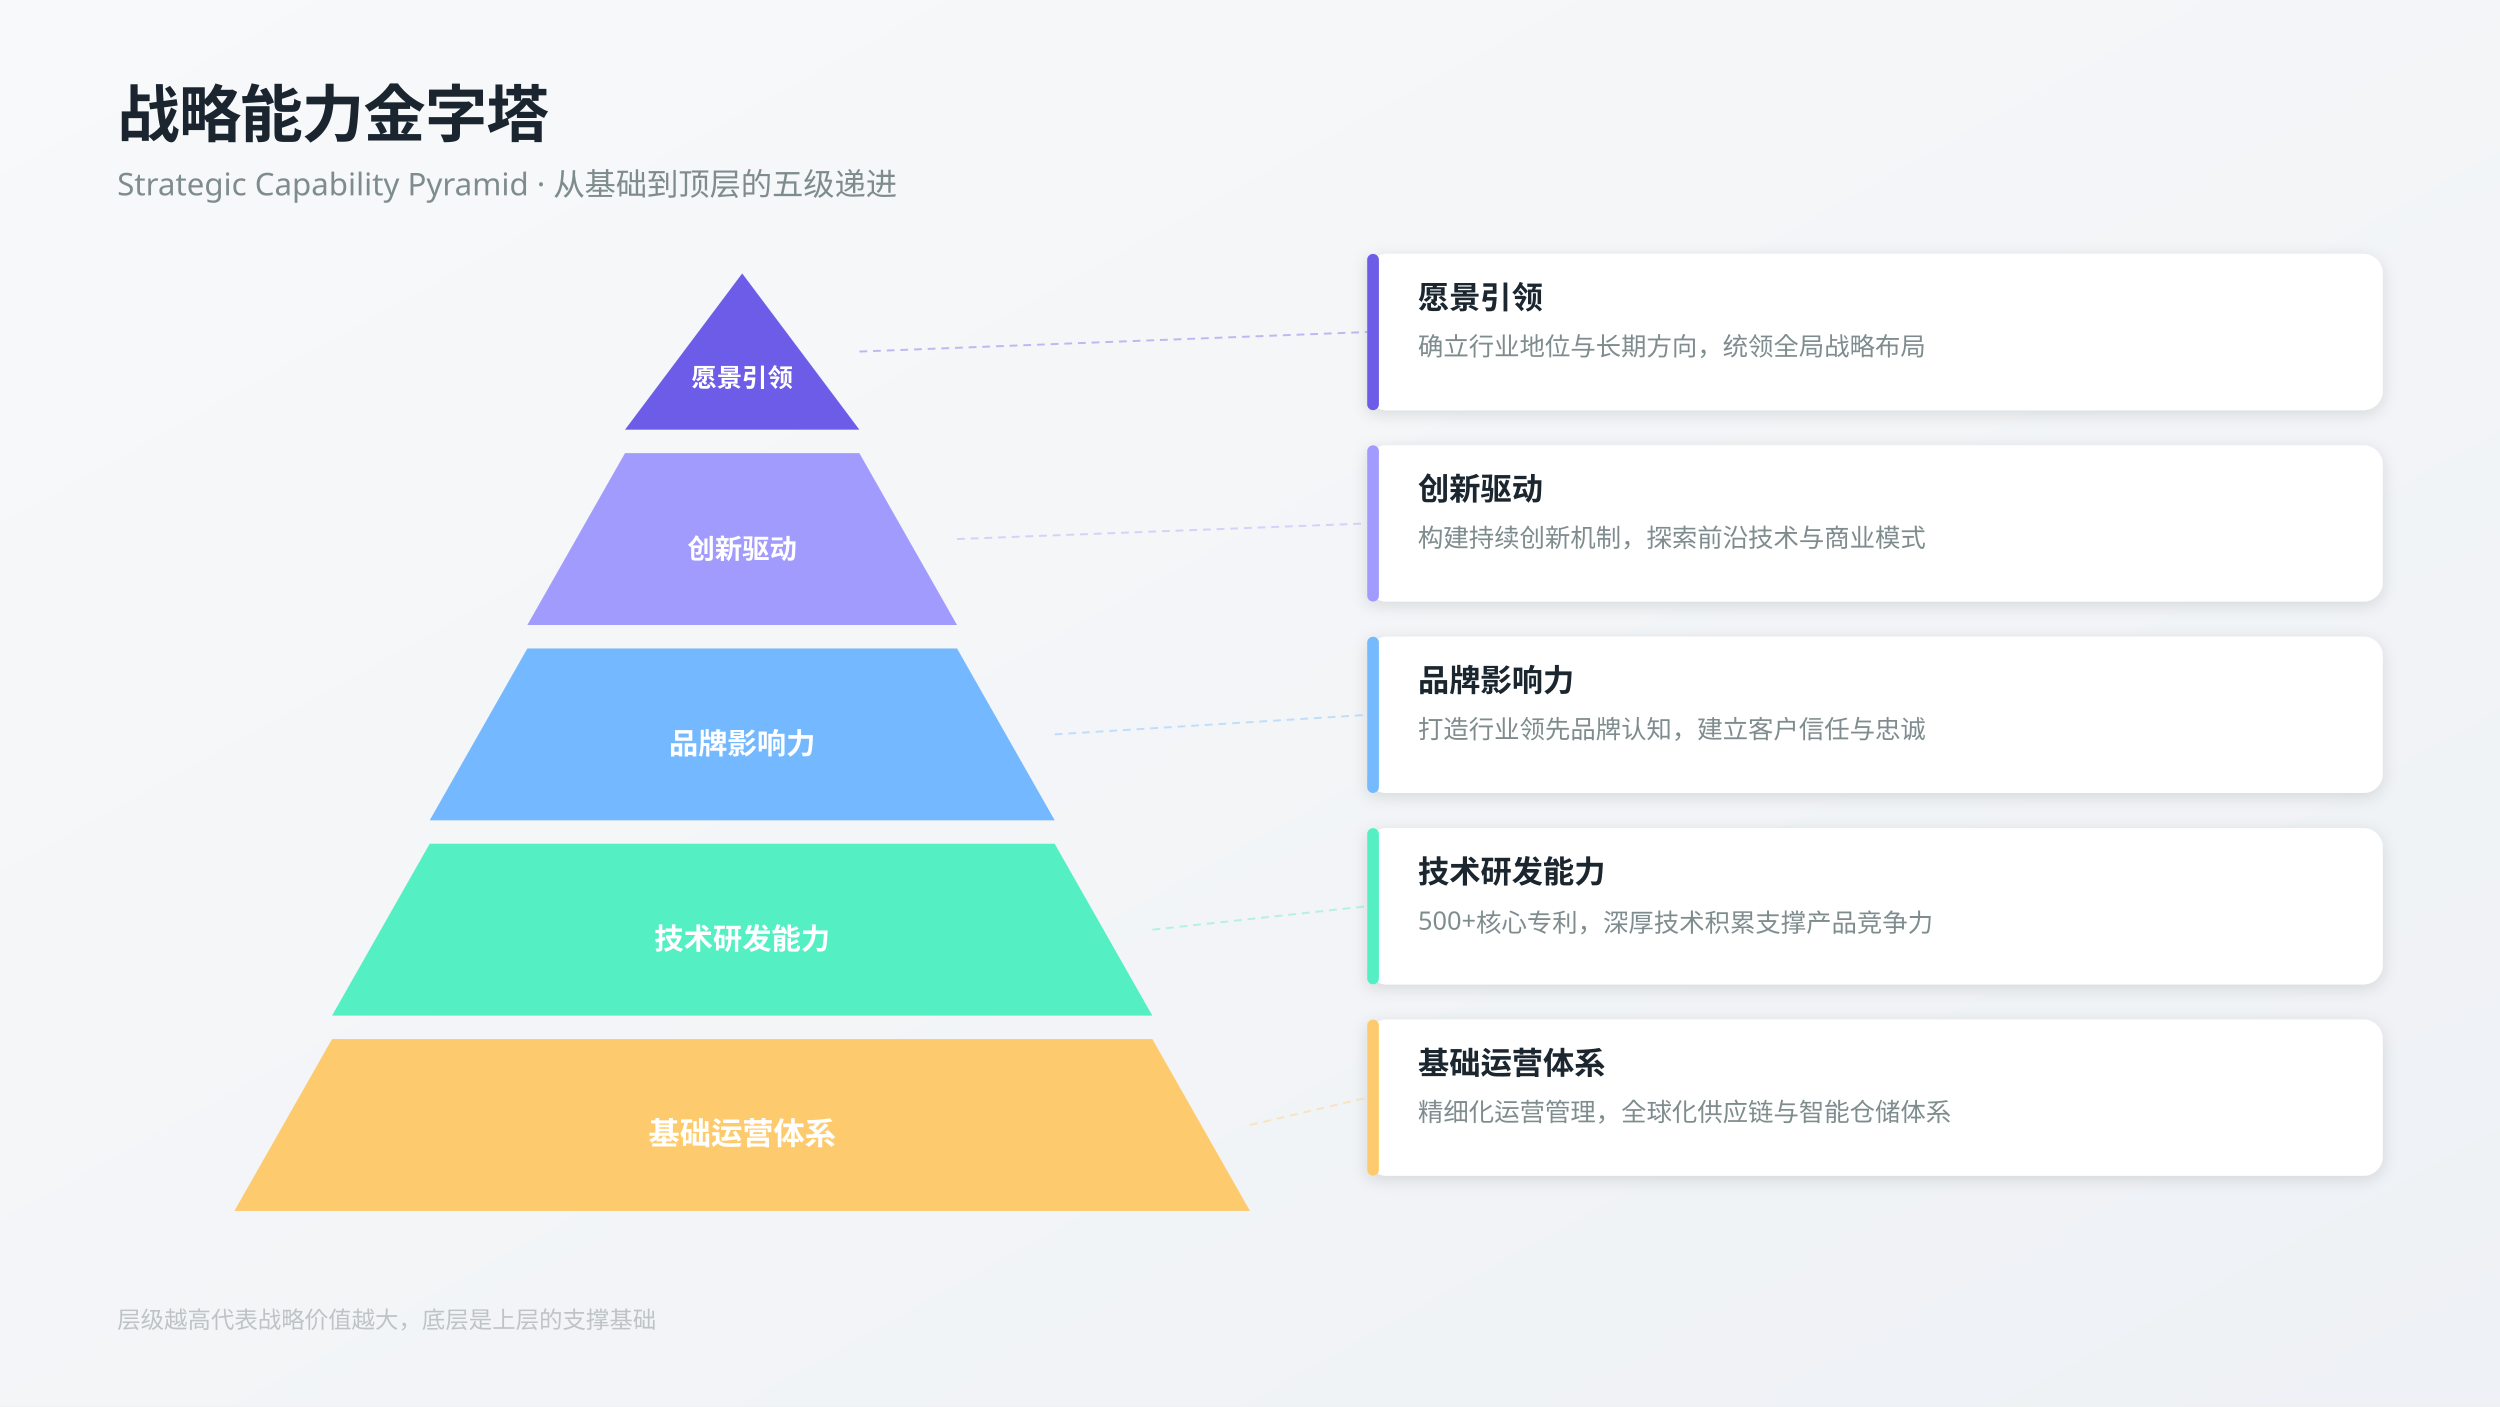
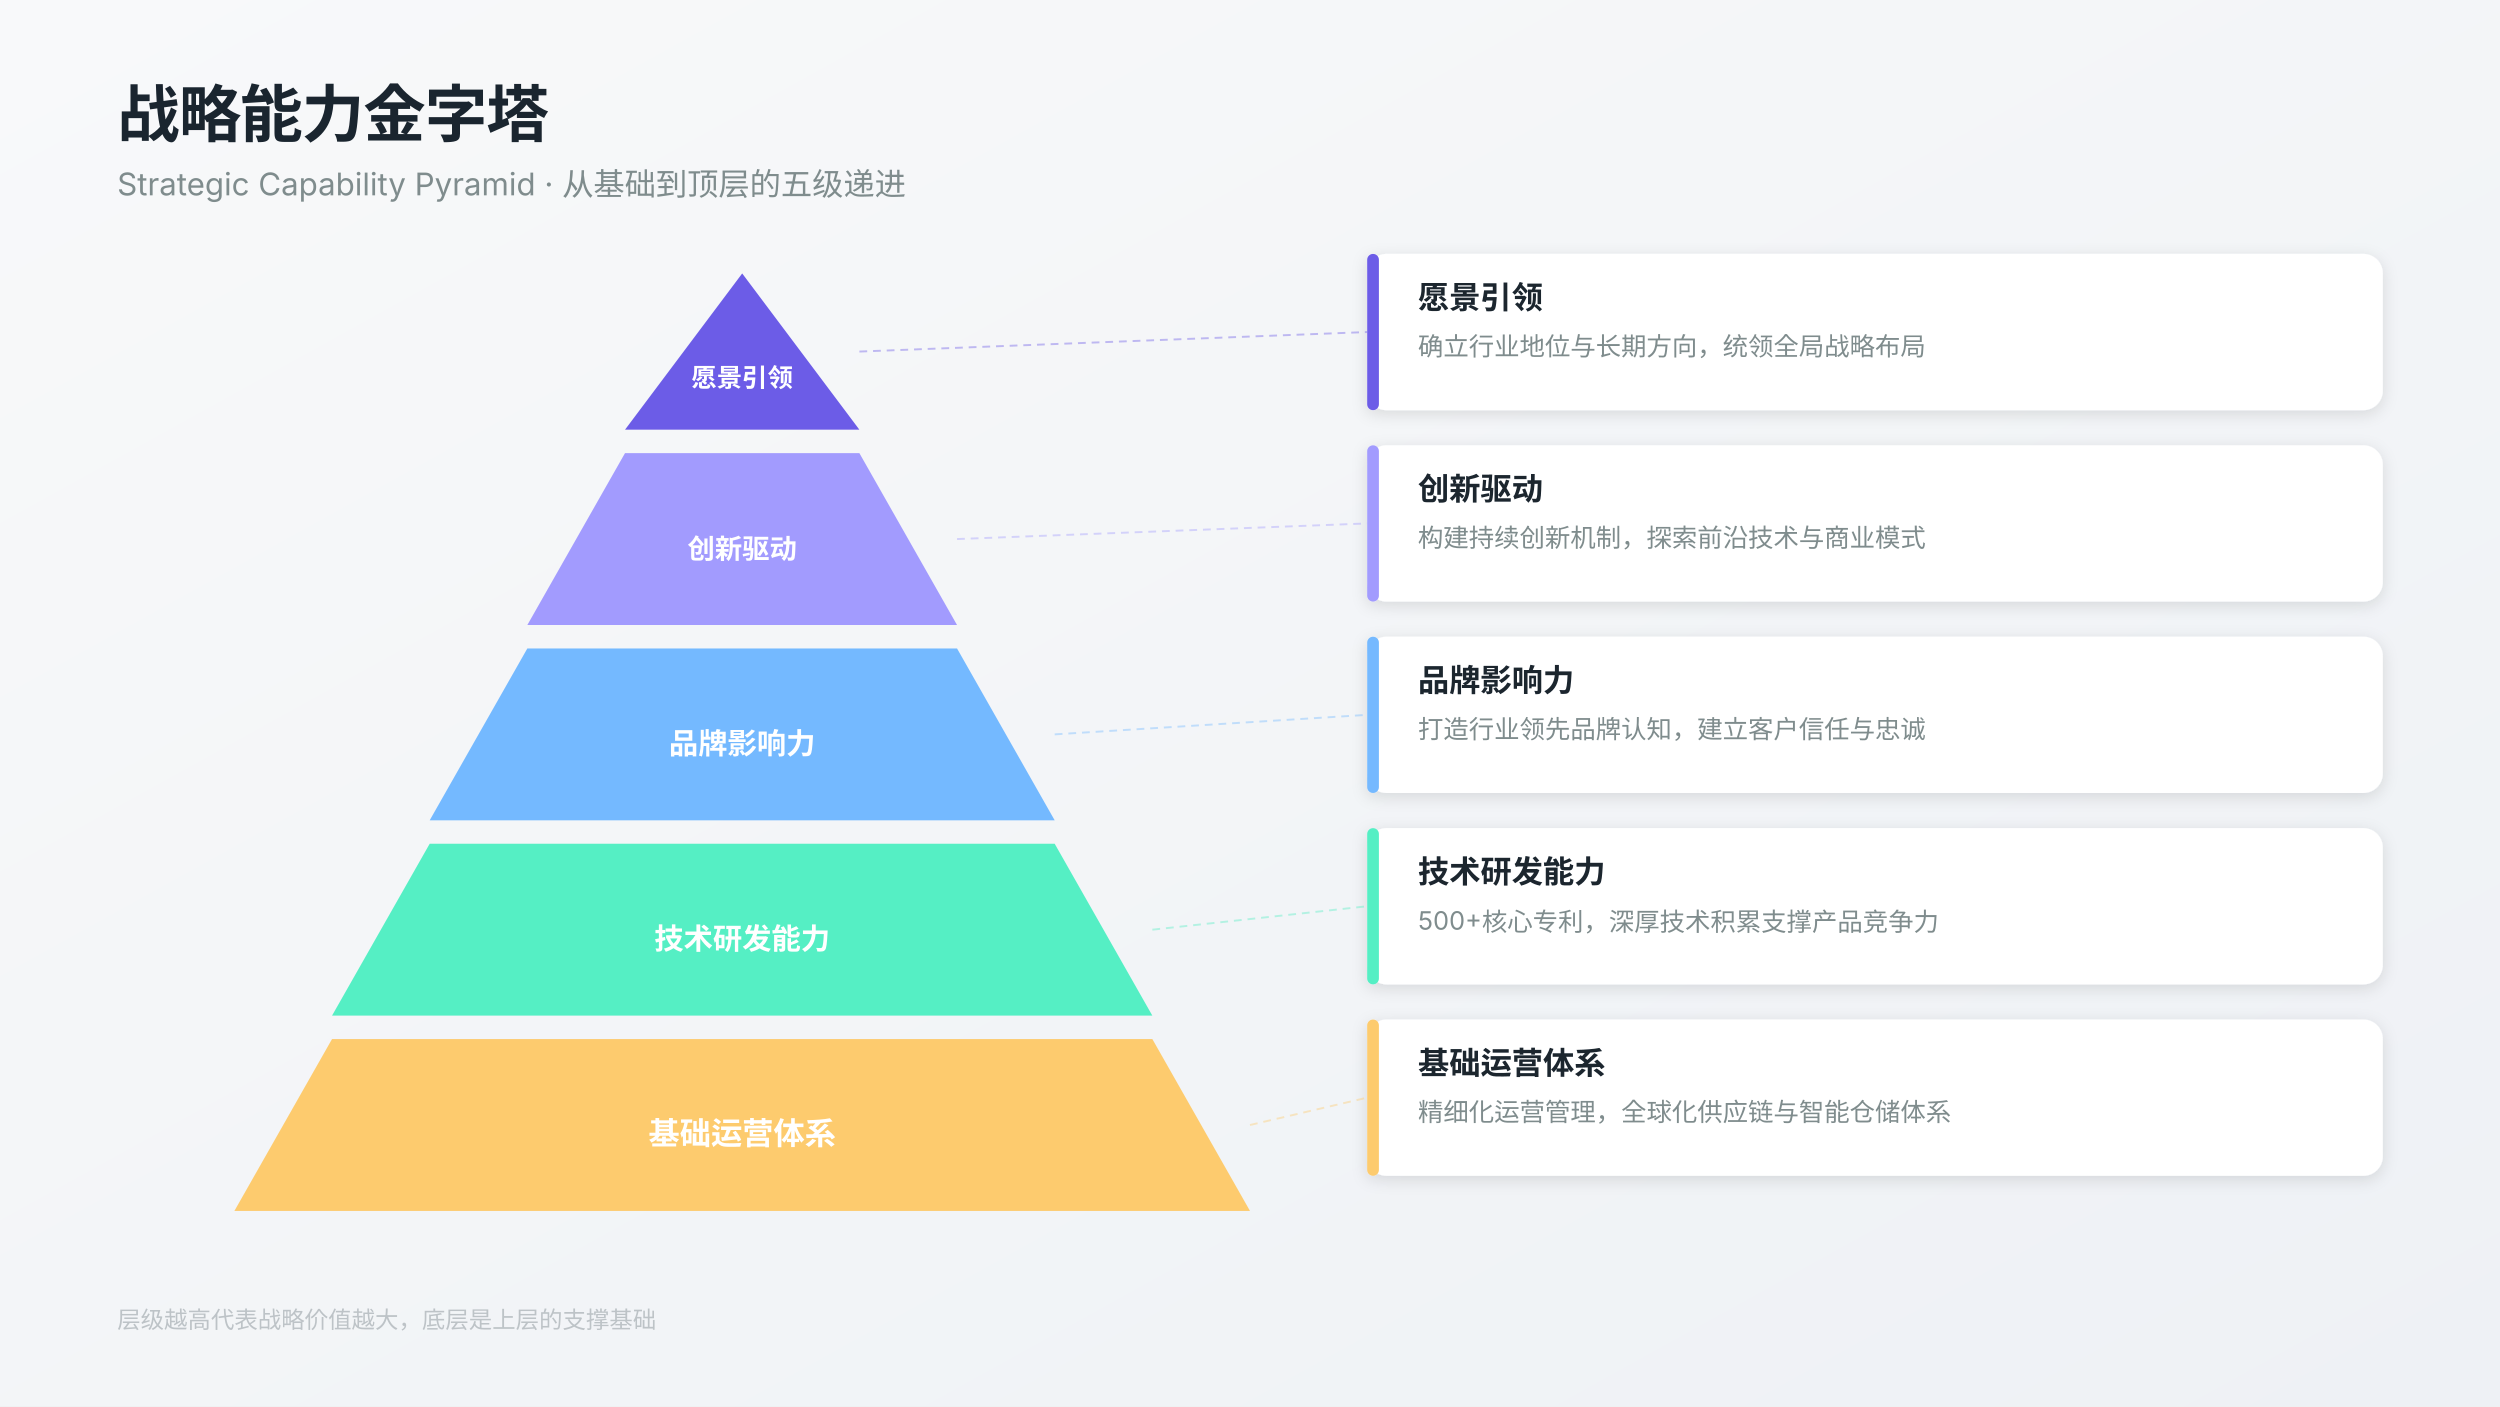
<svg xmlns="http://www.w3.org/2000/svg" viewBox="0 0 1280 720" width="1280" height="720">
  <defs>
    <filter id="cardShadow" x="-20%" y="-20%" width="140%" height="140%">
      <feGaussianBlur in="SourceAlpha" stdDeviation="4" />
      <feOffset dx="0" dy="2" result="offsetblur" />
      <feComponentTransfer>
        <feFuncA type="linear" slope="0.12" />
      </feComponentTransfer>
      <feMerge>
        <feMergeNode />
        <feMergeNode in="SourceGraphic" />
      </feMerge>
    </filter>
    <linearGradient id="bgGrad" x1="0%" y1="0%" x2="100%" y2="100%">
      <stop offset="0%" style="stop-color:#F8F9FA;stop-opacity:1" />
      <stop offset="100%" style="stop-color:#EEF1F5;stop-opacity:1" />
    </linearGradient>
  </defs>
  <rect width="1280" height="720" fill="url(#bgGrad)" />
-   <text x="60" y="70" font-family="思源黑体, Source Han Sans SC" font-size="32" font-weight="700" fill="#1A252F" letter-spacing="-0.5">战略能力金字塔</text>
-   <text x="60" y="100" font-family="思源黑体, Source Han Sans SC" font-size="16" fill="#7F8C8D">Strategic Capability Pyramid · 从基础到顶层的五级递进</text>
+   <text x="60" y="70" font-family="-apple-system, BlinkMacSystemFont, 'Segoe UI', sans-serif" font-size="32" font-weight="700" fill="#1A252F" letter-spacing="-0.5">战略能力金字塔</text>
+   <text x="60" y="100" font-family="-apple-system, BlinkMacSystemFont, 'Segoe UI', sans-serif" font-size="16" fill="#7F8C8D">Strategic Capability Pyramid · 从基础到顶层的五级递进</text>
  <polygon points="380,140 440,220 320,220" fill="#6C5CE7" />
-   <text x="380" y="198" text-anchor="middle" font-family="思源黑体, Source Han Sans SC" font-size="13" font-weight="700" fill="#FFFFFF">愿景引领</text>
+   <text x="380" y="198" text-anchor="middle" font-family="-apple-system, BlinkMacSystemFont, 'Segoe UI', sans-serif" font-size="13" font-weight="700" fill="#FFFFFF">愿景引领</text>
  <polygon points="320,232 440,232 490,320 270,320" fill="#A29BFE" />
-   <text x="380" y="286" text-anchor="middle" font-family="思源黑体, Source Han Sans SC" font-size="14" font-weight="700" fill="#FFFFFF">创新驱动</text>
+   <text x="380" y="286" text-anchor="middle" font-family="-apple-system, BlinkMacSystemFont, 'Segoe UI', sans-serif" font-size="14" font-weight="700" fill="#FFFFFF">创新驱动</text>
  <polygon points="270,332 490,332 540,420 220,420" fill="#74B9FF" />
-   <text x="380" y="386" text-anchor="middle" font-family="思源黑体, Source Han Sans SC" font-size="15" font-weight="700" fill="#FFFFFF">品牌影响力</text>
+   <text x="380" y="386" text-anchor="middle" font-family="-apple-system, BlinkMacSystemFont, 'Segoe UI', sans-serif" font-size="15" font-weight="700" fill="#FFFFFF">品牌影响力</text>
  <polygon points="220,432 540,432 590,520 170,520" fill="#55EFC4" />
-   <text x="380" y="486" text-anchor="middle" font-family="思源黑体, Source Han Sans SC" font-size="15" font-weight="700" fill="#FFFFFF">技术研发能力</text>
+   <text x="380" y="486" text-anchor="middle" font-family="-apple-system, BlinkMacSystemFont, 'Segoe UI', sans-serif" font-size="15" font-weight="700" fill="#FFFFFF">技术研发能力</text>
  <polygon points="170,532 590,532 640,620 120,620" fill="#FDCB6E" />
-   <text x="380" y="586" text-anchor="middle" font-family="思源黑体, Source Han Sans SC" font-size="16" font-weight="700" fill="#FFFFFF">基础运营体系</text>
+   <text x="380" y="586" text-anchor="middle" font-family="-apple-system, BlinkMacSystemFont, 'Segoe UI', sans-serif" font-size="16" font-weight="700" fill="#FFFFFF">基础运营体系</text>
  <g filter="url(#cardShadow)">
    <rect x="700" y="130" width="520" height="80" rx="10" fill="#FFFFFF" />
    <rect x="700" y="130" width="6" height="80" rx="3" fill="#6C5CE7" />
-     <text x="726" y="158" font-family="思源黑体, Source Han Sans SC" font-size="16" font-weight="700" fill="#1A252F">愿景引领</text>
-     <text x="726" y="182" font-family="思源黑体, Source Han Sans SC" font-size="13" fill="#7F8C8D">确立行业地位与长期方向，统领全局战略布局</text>
+     <text x="726" y="158" font-family="-apple-system, BlinkMacSystemFont, 'Segoe UI', sans-serif" font-size="16" font-weight="700" fill="#1A252F">愿景引领</text>
+     <text x="726" y="182" font-family="-apple-system, BlinkMacSystemFont, 'Segoe UI', sans-serif" font-size="13" fill="#7F8C8D">确立行业地位与长期方向，统领全局战略布局</text>
  </g>
  <line x1="440" y1="180" x2="700" y2="170" stroke="#6C5CE7" stroke-width="1" stroke-dasharray="4,3" stroke-opacity="0.4" />
  <g filter="url(#cardShadow)">
    <rect x="700" y="228" width="520" height="80" rx="10" fill="#FFFFFF" />
    <rect x="700" y="228" width="6" height="80" rx="3" fill="#A29BFE" />
-     <text x="726" y="256" font-family="思源黑体, Source Han Sans SC" font-size="16" font-weight="700" fill="#1A252F">创新驱动</text>
-     <text x="726" y="280" font-family="思源黑体, Source Han Sans SC" font-size="13" fill="#7F8C8D">构建持续创新机制，探索前沿技术与商业模式</text>
+     <text x="726" y="256" font-family="-apple-system, BlinkMacSystemFont, 'Segoe UI', sans-serif" font-size="16" font-weight="700" fill="#1A252F">创新驱动</text>
+     <text x="726" y="280" font-family="-apple-system, BlinkMacSystemFont, 'Segoe UI', sans-serif" font-size="13" fill="#7F8C8D">构建持续创新机制，探索前沿技术与商业模式</text>
  </g>
  <line x1="490" y1="276" x2="700" y2="268" stroke="#A29BFE" stroke-width="1" stroke-dasharray="4,3" stroke-opacity="0.4" />
  <g filter="url(#cardShadow)">
    <rect x="700" y="326" width="520" height="80" rx="10" fill="#FFFFFF" />
    <rect x="700" y="326" width="6" height="80" rx="3" fill="#74B9FF" />
-     <text x="726" y="354" font-family="思源黑体, Source Han Sans SC" font-size="16" font-weight="700" fill="#1A252F">品牌影响力</text>
-     <text x="726" y="378" font-family="思源黑体, Source Han Sans SC" font-size="13" fill="#7F8C8D">打造行业领先品牌认知，建立客户信任与忠诚</text>
+     <text x="726" y="354" font-family="-apple-system, BlinkMacSystemFont, 'Segoe UI', sans-serif" font-size="16" font-weight="700" fill="#1A252F">品牌影响力</text>
+     <text x="726" y="378" font-family="-apple-system, BlinkMacSystemFont, 'Segoe UI', sans-serif" font-size="13" fill="#7F8C8D">打造行业领先品牌认知，建立客户信任与忠诚</text>
  </g>
  <line x1="540" y1="376" x2="700" y2="366" stroke="#74B9FF" stroke-width="1" stroke-dasharray="4,3" stroke-opacity="0.4" />
  <g filter="url(#cardShadow)">
    <rect x="700" y="424" width="520" height="80" rx="10" fill="#FFFFFF" />
    <rect x="700" y="424" width="6" height="80" rx="3" fill="#55EFC4" />
-     <text x="726" y="452" font-family="思源黑体, Source Han Sans SC" font-size="16" font-weight="700" fill="#1A252F">技术研发能力</text>
-     <text x="726" y="476" font-family="思源黑体, Source Han Sans SC" font-size="13" fill="#7F8C8D">500+核心专利，深厚技术积累支撑产品竞争力</text>
+     <text x="726" y="452" font-family="-apple-system, BlinkMacSystemFont, 'Segoe UI', sans-serif" font-size="16" font-weight="700" fill="#1A252F">技术研发能力</text>
+     <text x="726" y="476" font-family="-apple-system, BlinkMacSystemFont, 'Segoe UI', sans-serif" font-size="13" fill="#7F8C8D">500+核心专利，深厚技术积累支撑产品竞争力</text>
  </g>
  <line x1="590" y1="476" x2="700" y2="464" stroke="#55EFC4" stroke-width="1" stroke-dasharray="4,3" stroke-opacity="0.4" />
  <g filter="url(#cardShadow)">
    <rect x="700" y="522" width="520" height="80" rx="10" fill="#FFFFFF" />
    <rect x="700" y="522" width="6" height="80" rx="3" fill="#FDCB6E" />
-     <text x="726" y="550" font-family="思源黑体, Source Han Sans SC" font-size="16" font-weight="700" fill="#1A252F">基础运营体系</text>
-     <text x="726" y="574" font-family="思源黑体, Source Han Sans SC" font-size="13" fill="#7F8C8D">精细化运营管理，全球化供应链与智能仓储体系</text>
+     <text x="726" y="550" font-family="-apple-system, BlinkMacSystemFont, 'Segoe UI', sans-serif" font-size="16" font-weight="700" fill="#1A252F">基础运营体系</text>
+     <text x="726" y="574" font-family="-apple-system, BlinkMacSystemFont, 'Segoe UI', sans-serif" font-size="13" fill="#7F8C8D">精细化运营管理，全球化供应链与智能仓储体系</text>
  </g>
  <line x1="640" y1="576" x2="700" y2="562" stroke="#FDCB6E" stroke-width="1" stroke-dasharray="4,3" stroke-opacity="0.4" />
-   <text x="60" y="680" font-family="思源黑体, Source Han Sans SC" font-size="12" fill="#BDC3C7">层级越高代表战略价值越大，底层是上层的支撑基础</text>
+   <text x="60" y="680" font-family="-apple-system, BlinkMacSystemFont, 'Segoe UI', sans-serif" font-size="12" fill="#BDC3C7">层级越高代表战略价值越大，底层是上层的支撑基础</text>
</svg>
